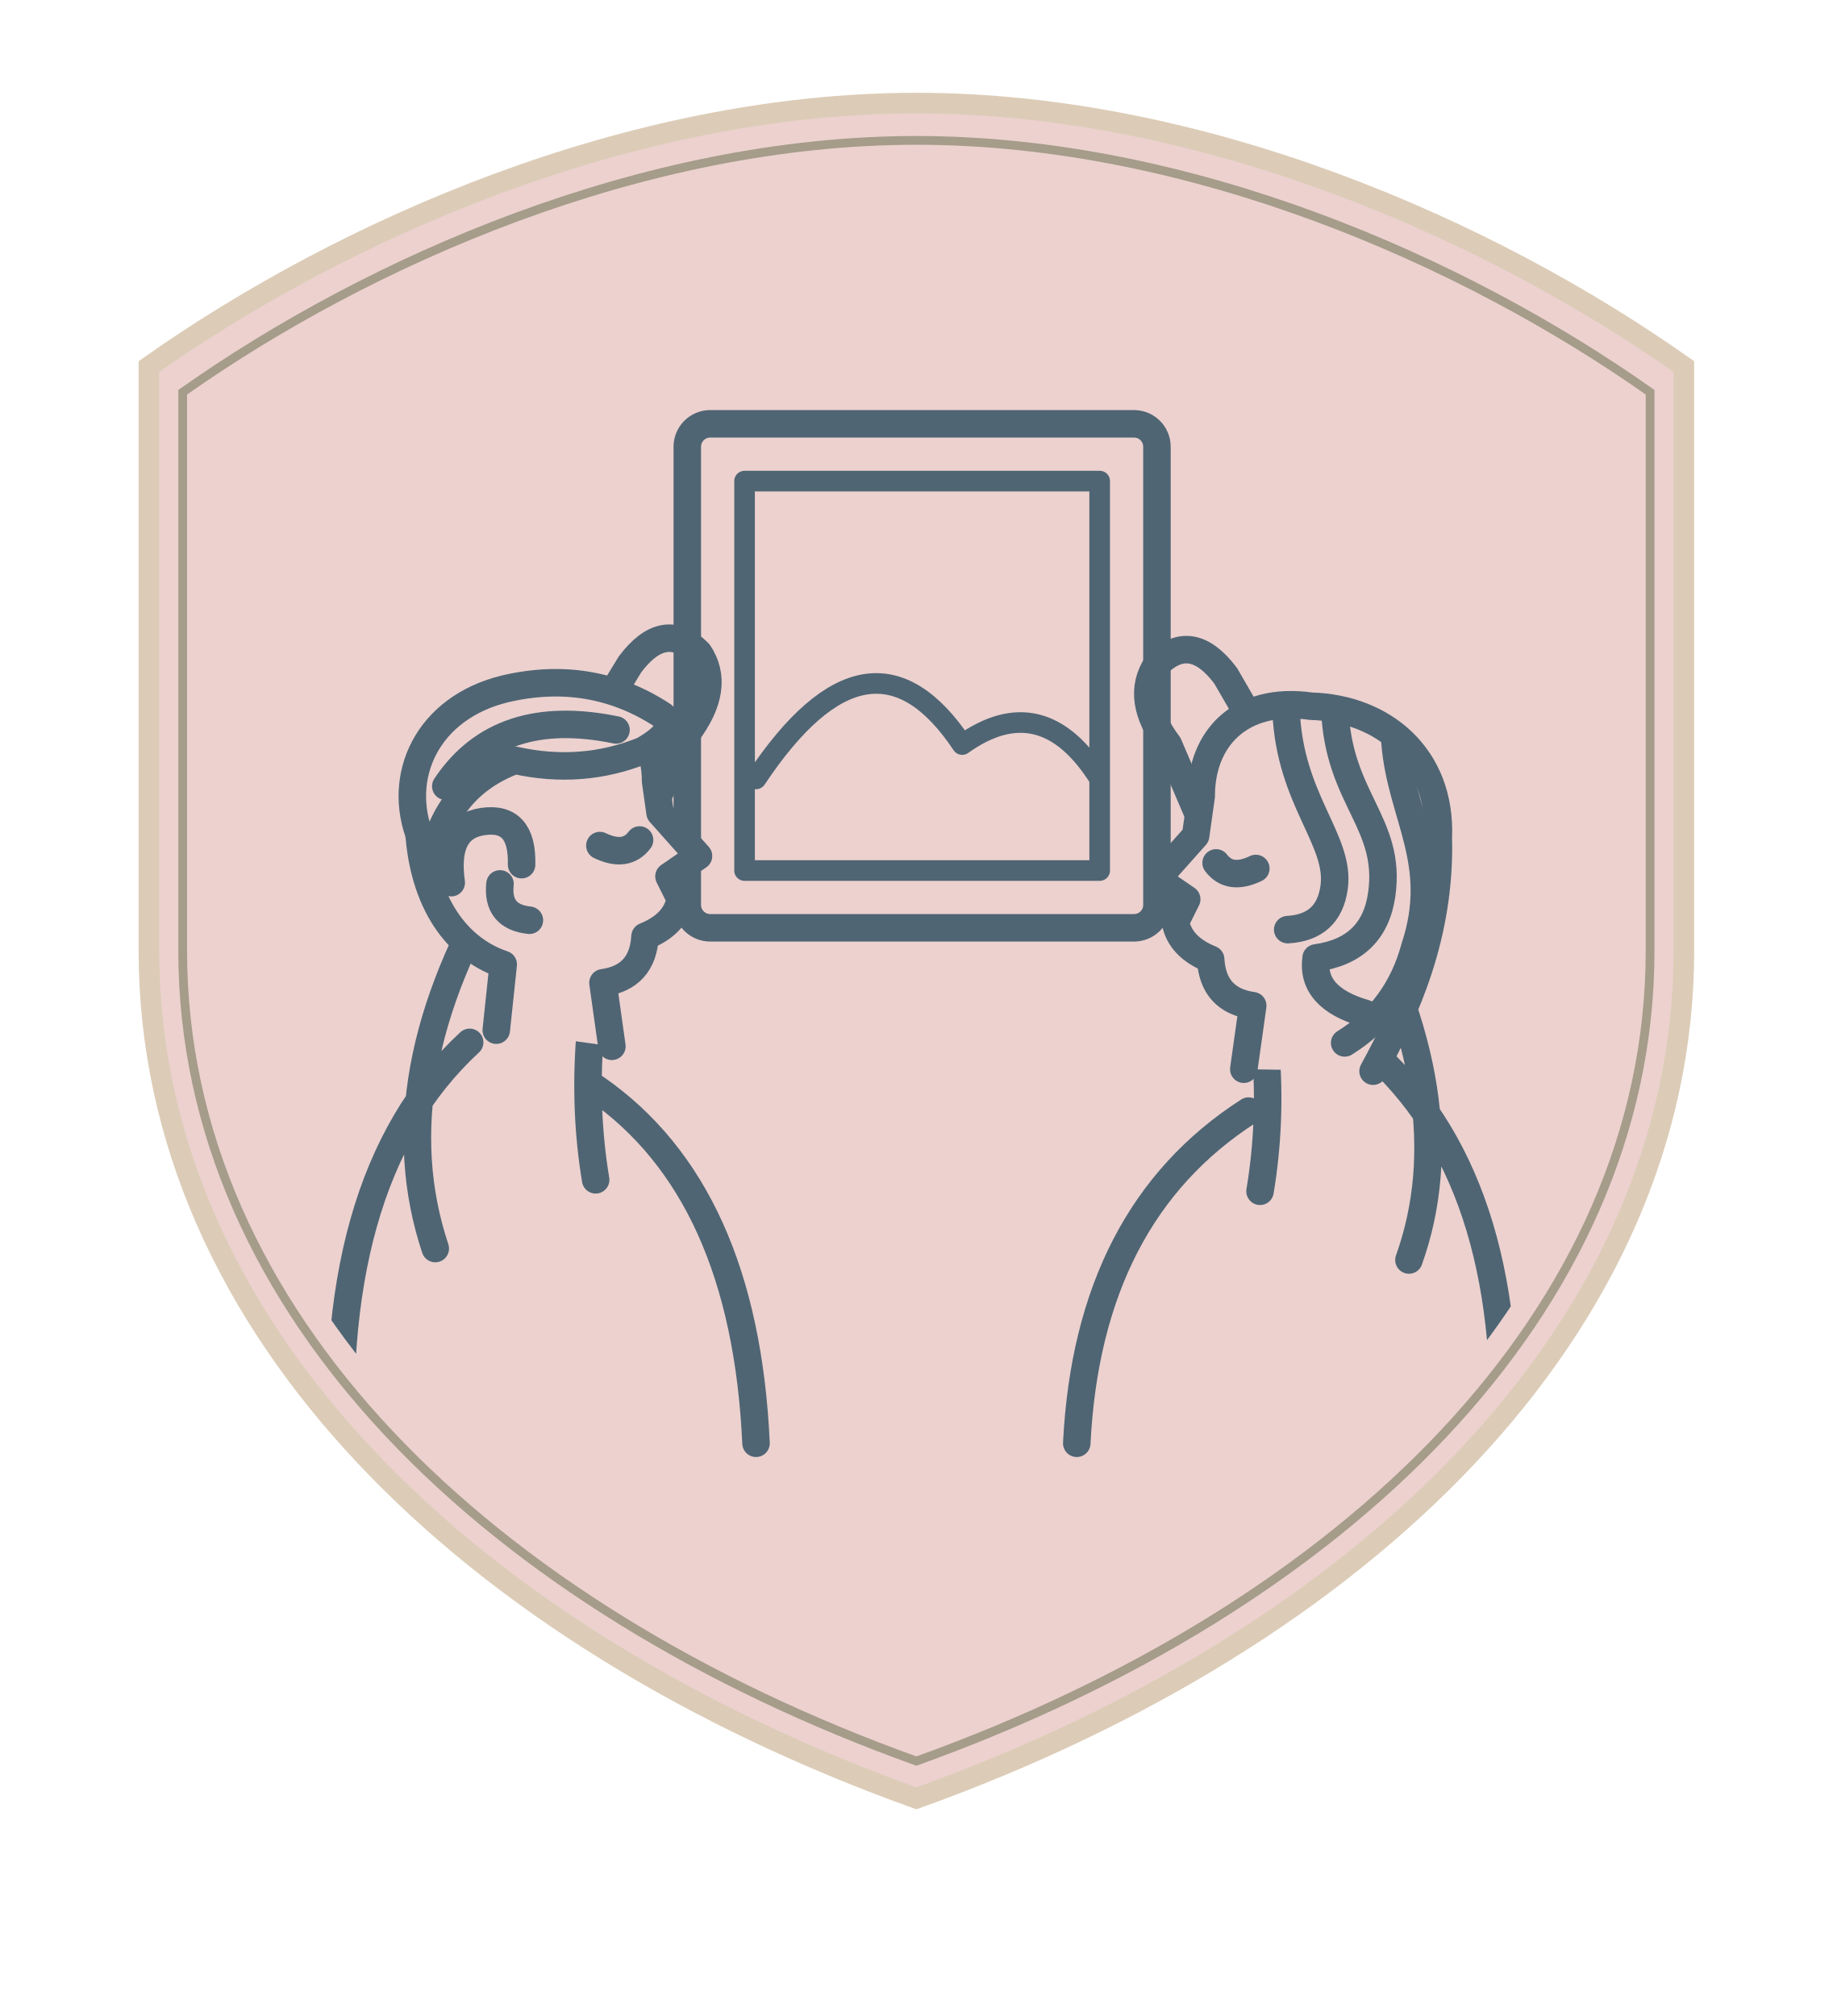
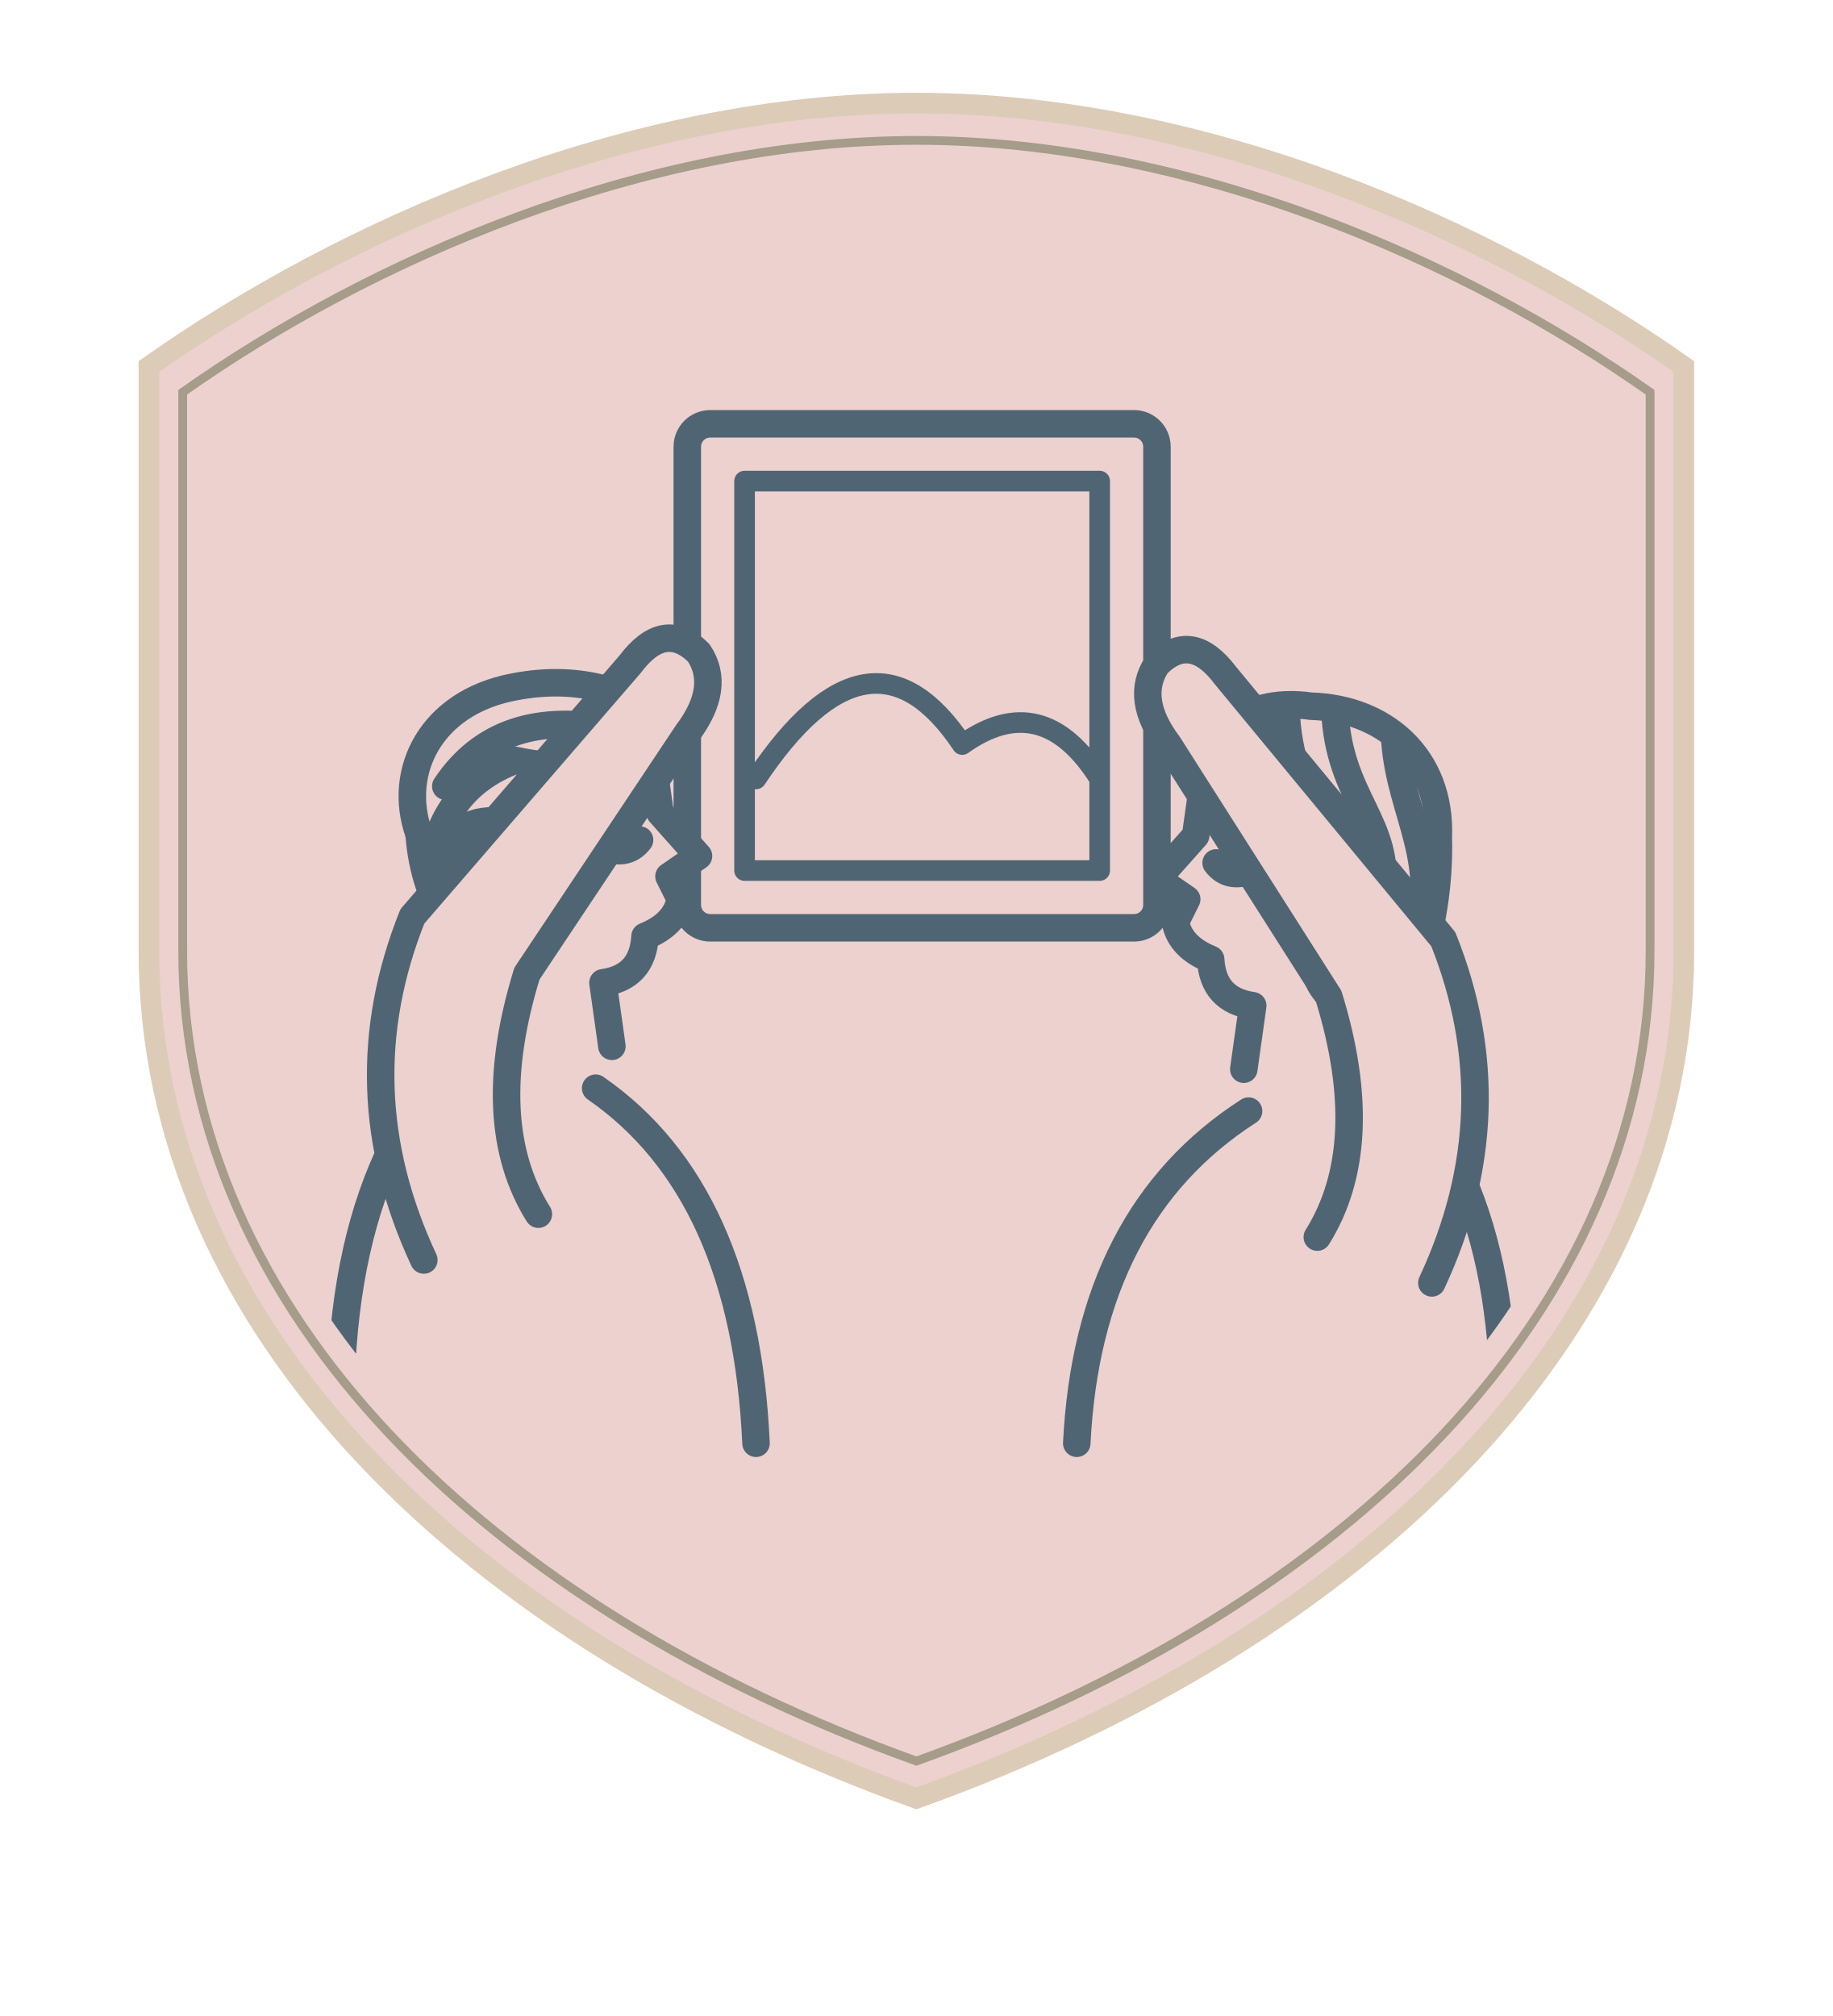
<svg xmlns="http://www.w3.org/2000/svg" viewBox="0 0 160 176" aria-hidden="true" focusable="false" data-badge-art="ind-projets-10" data-art-motif="hanging-the-picture-together">
  <defs>
    <clipPath id="oba-asset-ind-projets-10-e-scene">
      <path d="M80 9 C105 9 130 20 147 32 L147 83 C147 116 119 143 80 157 C41 143 13 116 13 83 L13 32 C30 20 55 9 80 9Z" transform="translate(80 83) scale(.92) translate(-80 -83)" />
    </clipPath>
  </defs>
  <path d="M80 9 C105 9 130 20 147 32 L147 83 C147 116 119 143 80 157 C41 143 13 116 13 83 L13 32 C30 20 55 9 80 9Z" fill="#ECD1CF" stroke="#DCCCB7" stroke-width="1.8" />
  <path d="M80 9 C105 9 130 20 147 32 L147 83 C147 116 119 143 80 157 C41 143 13 116 13 83 L13 32 C30 20 55 9 80 9Z" transform="translate(80 83) scale(.956) translate(-80 -83)" fill="none" stroke="#A59C89" stroke-width=".8" />
  <g clip-path="url(#oba-asset-ind-projets-10-e-scene)" fill="none" stroke="#4F6573" stroke-width="2.4" stroke-linecap="round" stroke-linejoin="round">
    <rect x="60" y="37" width="41" height="44" rx="2" fill="none" />
    <path d="M65 42 L96 42 L96 76 L65 76 Z M66 68 Q76 53 84 65 Q91 60 96 68" stroke-width="1.8" />
-     <path d="M30 130 Q28 103 41 91 M52 95 Q65 104 66 126 M38 109 Q33 94 44 76 L55 58 Q58 54 61 57 Q63 60 60 64 L54 77 Q50 91 52 103" />
-     <path d="M131 130 Q133 105 121 93 M109 97 Q95 106 94 126 M123 110 Q128 96 118 78 L107 59 Q104 55 101 58 Q99 61 102 65 L108 79 Q112 92 110 104" />
+     <path d="M30 130 Q28 103 41 91 M52 95 Q65 104 66 126" />
+     <path d="M131 130 Q133 105 121 93 M109 97 Q95 106 94 126" />
    <g transform="translate(49 75) rotate(-8) scale(0.7 0.7)" stroke-width="3.429">
      <path d="M-11 20 L-9 12 C-15 9-18 2-17-7 C-17-16-10-22 0-21 C9-21 14-15 13-8 L13-4 L17 2 L13 4 L14 7 Q13 10 9 11 Q8 16 3 16 L3 24" fill="#ECD1CF" />
      <path d="M-17-5 C-19-13-14-21-4-22 Q7-23 15-16 Q17-14 12-12 Q4-10-4-13 Q-13-11-16-2" fill="#ECD1CF" />
      <path d="M-13-11 Q-5-20 9-15 M-14 1 Q-14-6-9-6 Q-4-6-5 0 M-8 2 Q-9 6-5 7" />
      <path d="M5-1 Q8 1 10-1" />
    </g>
    <g transform="translate(113 77) rotate(8) scale(-0.7 0.7)" stroke-width="3.429">
      <path d="M-13 22 C-16 14-19 4-17-8 C-16-18-8-23 1-22 C10-22 14-16 13-9 L13-4 L17 2 L13 4 L14 7 Q13 10 9 11 Q8 16 3 16 L3 24" fill="#ECD1CF" />
      <path d="M-2-22 C-4-11-11-9-11 0 Q-11 7-4 9 Q-4 14-11 15 M4-21 C2-10-5-6-5 0 Q-5 5 0 6 M-10-19 C-12-10-18-5-16 6 Q-15 14-9 19" />
      <path d="M5-1 Q8 1 10-1" />
    </g>
+     <path d="M37 110 Q30 95 36 80 L55 58 Q58 54 61 57 Q63 60 60 64 L46 85 Q42 98 47 106" fill="#ECD1CF" />
+     <path d="M125 112 Q132 97 126 82 L107 59 Q104 55 101 58 Q99 61 102 65 L116 87 Q120 100 115 108" fill="#ECD1CF" />
  </g>
</svg>
